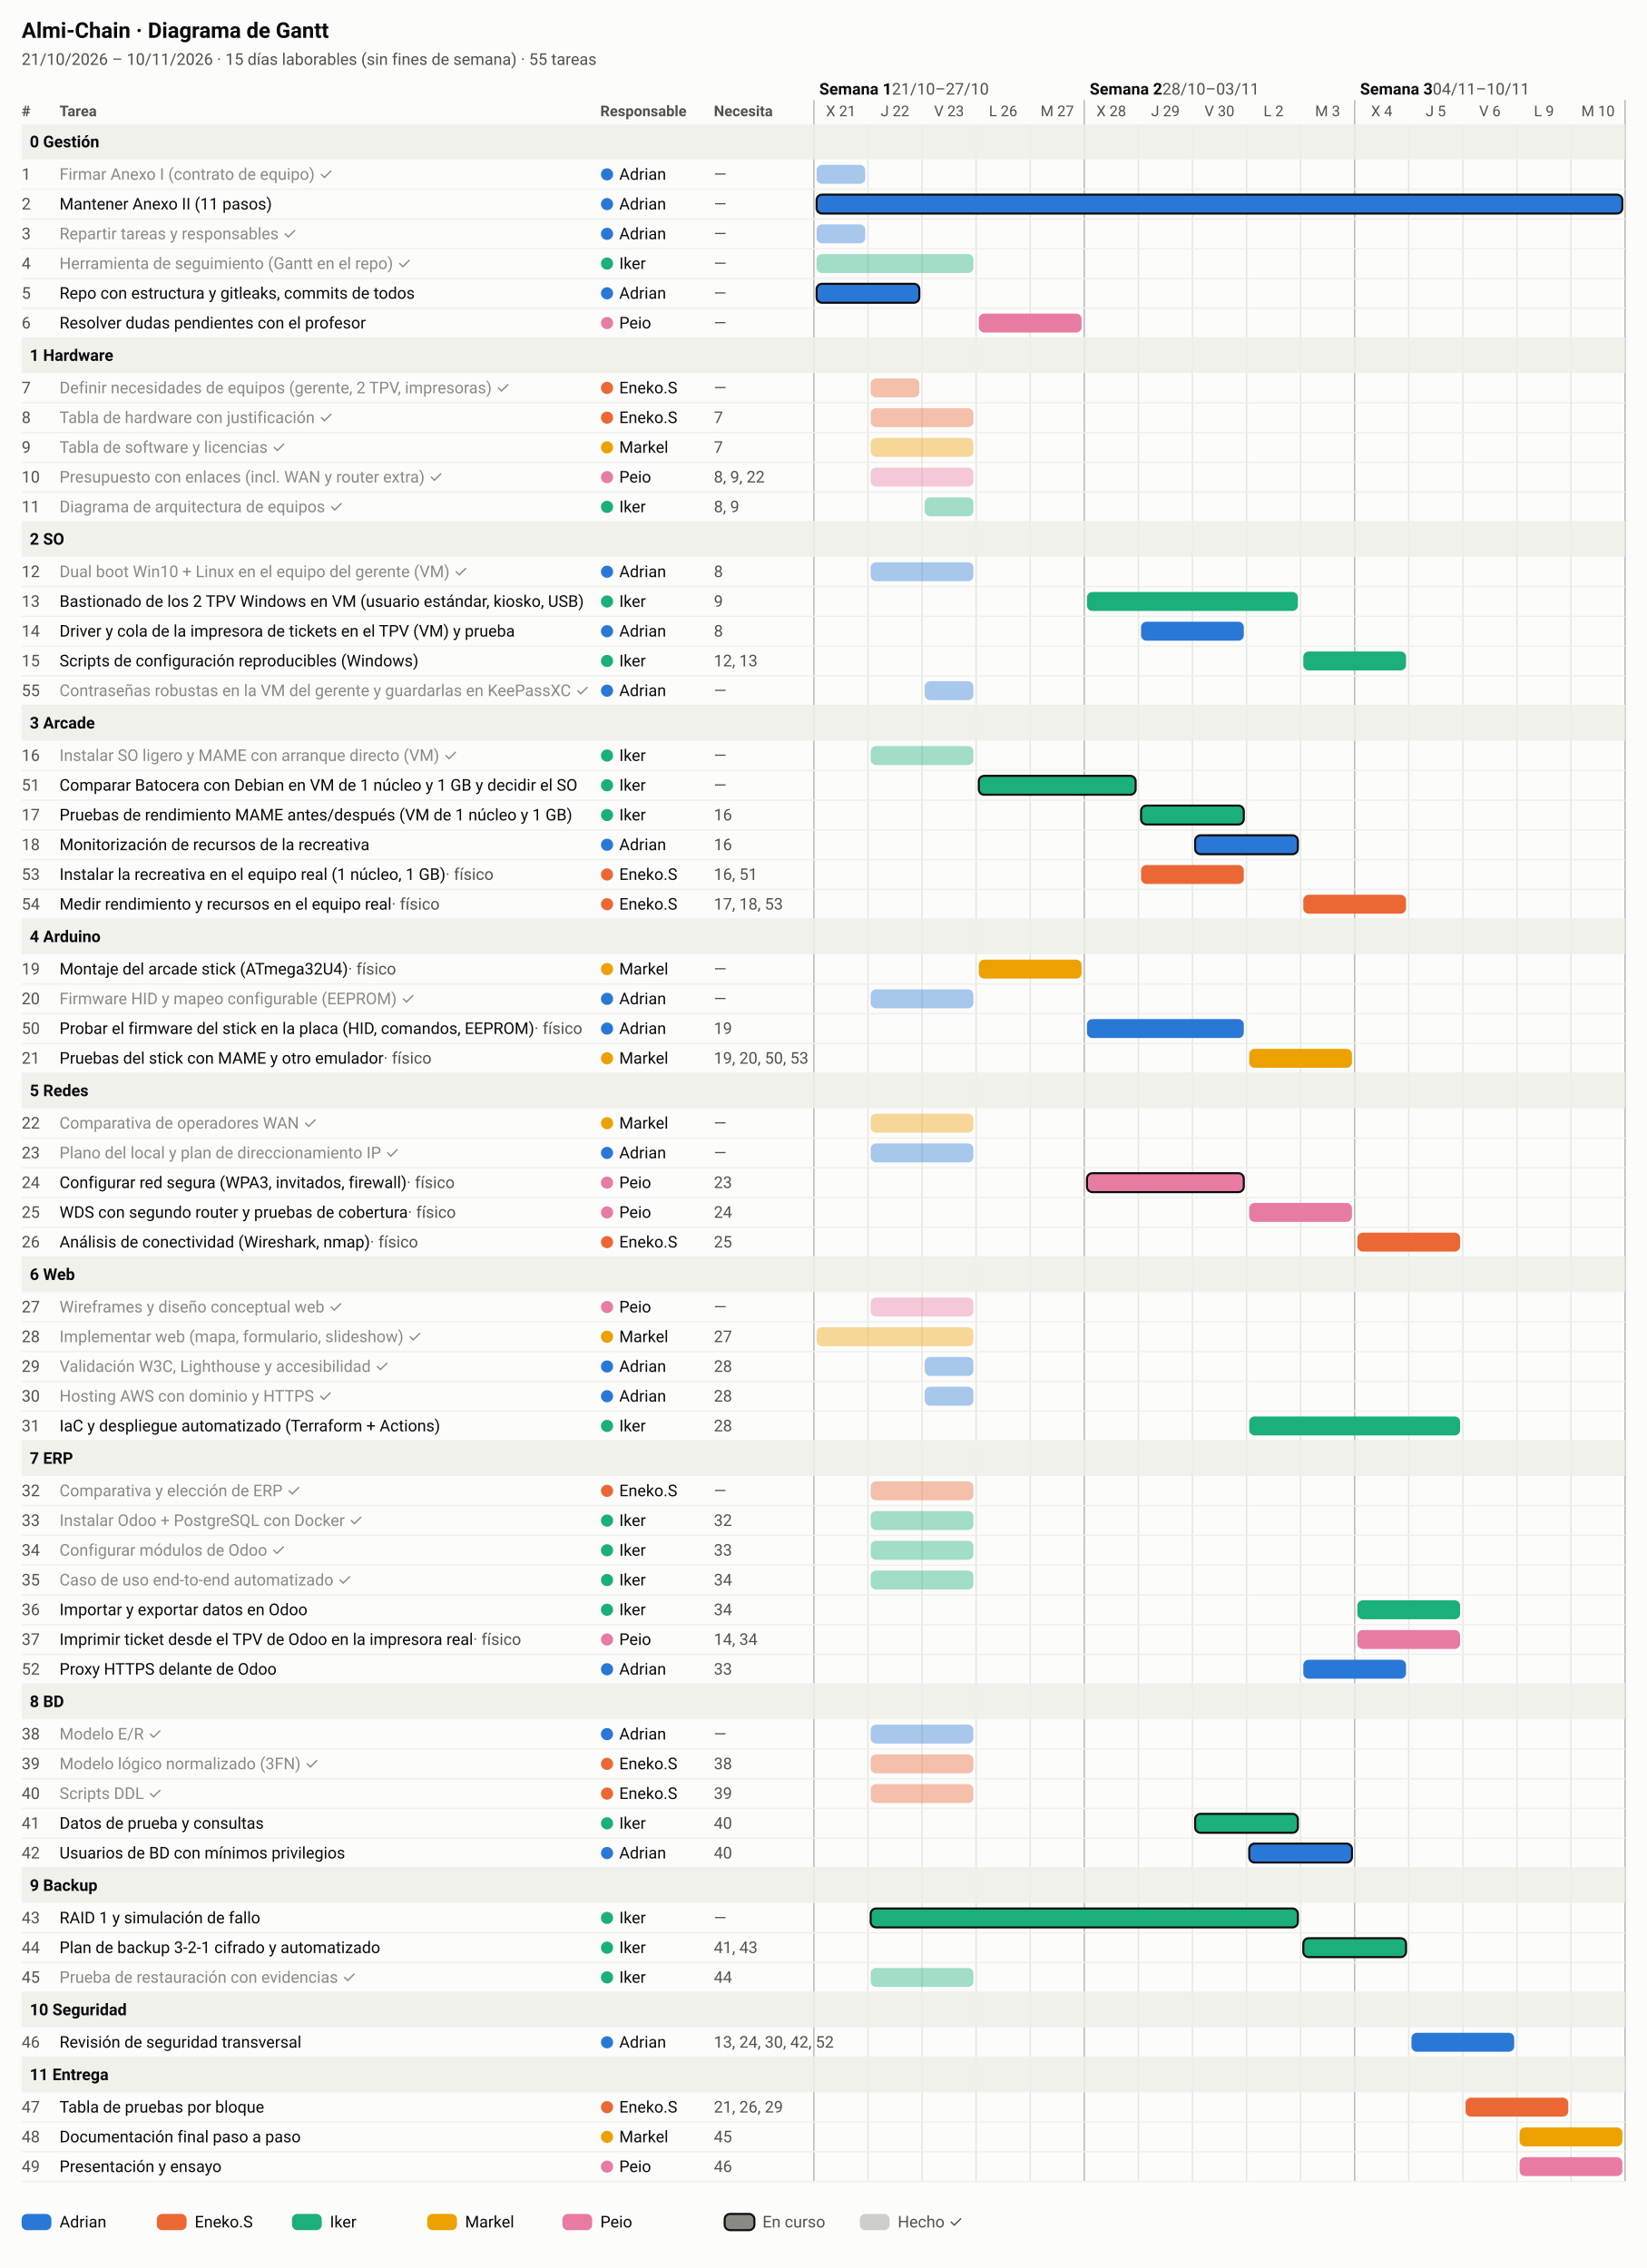
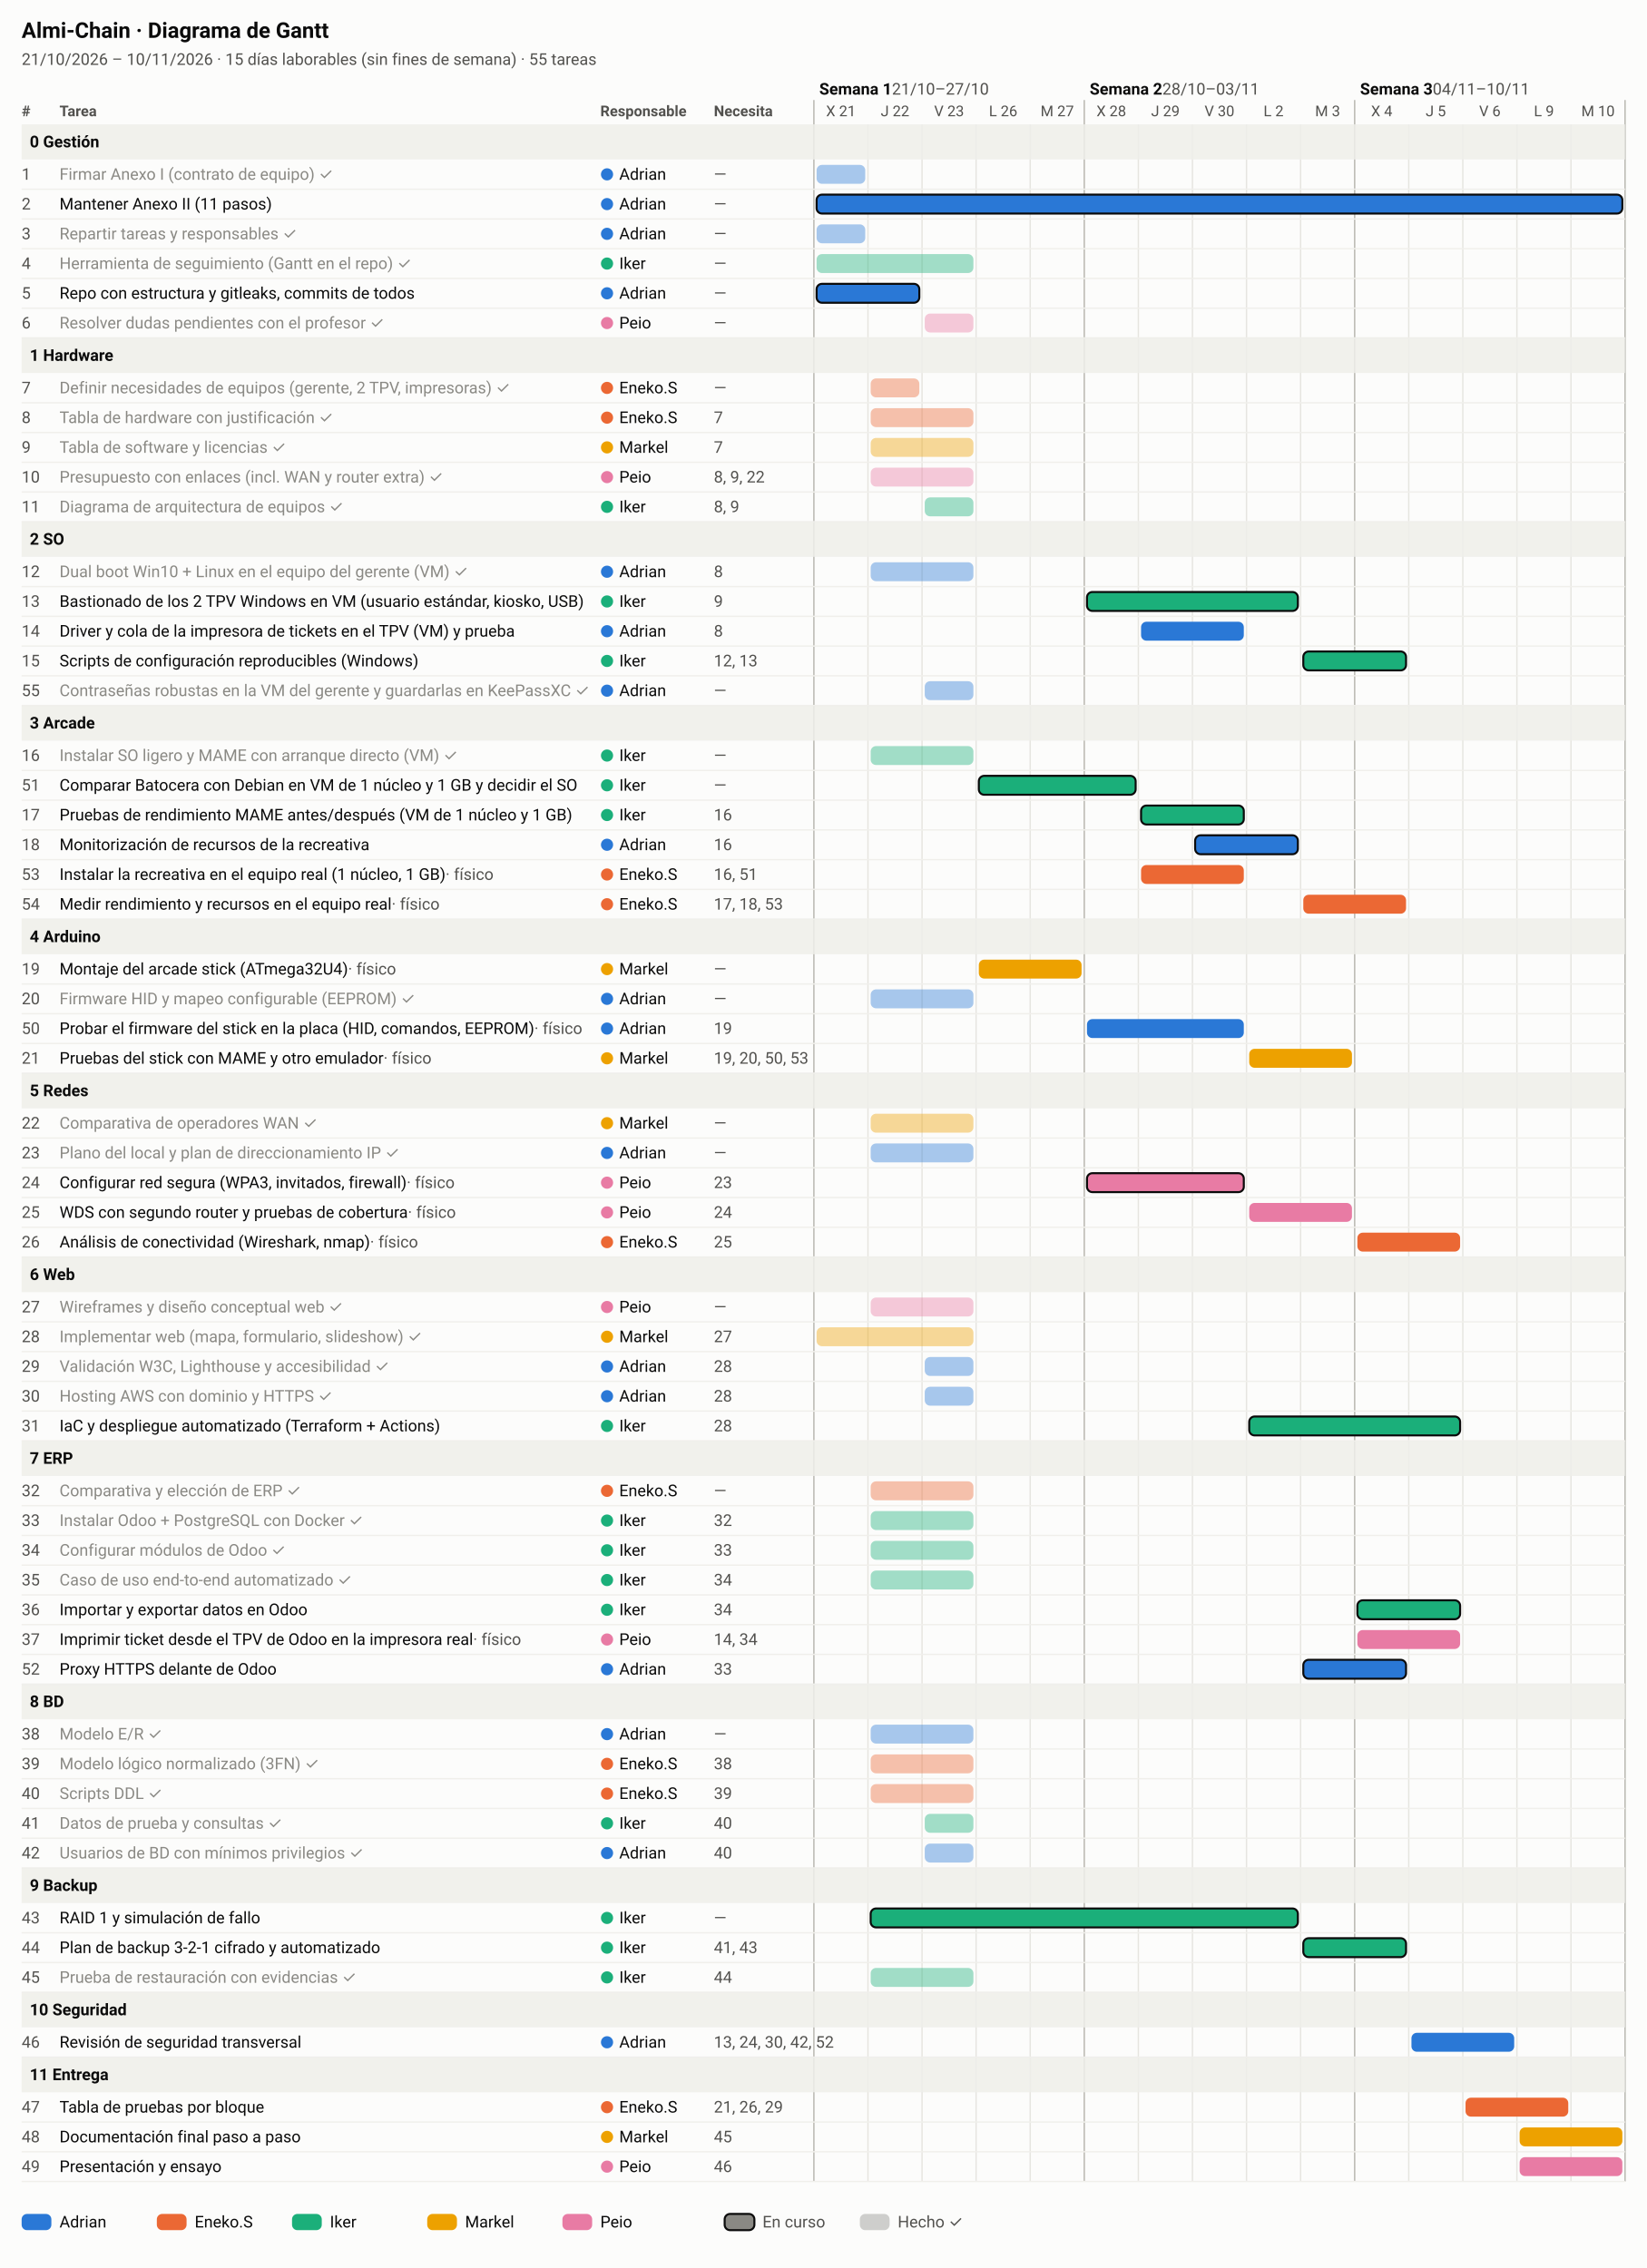
<svg xmlns="http://www.w3.org/2000/svg" width="1218" height="1678" viewBox="0 0 1218 1678" font-family="system-ui, -apple-system, Segoe UI, Roboto, sans-serif" font-size="12">
  <style>.t{fill:#0b0b0b}.s{fill:#52514e}.m{fill:#8a8984}.b{font-weight:600}</style>
  <rect width="1218" height="1678" fill="#fcfcfb" />
  <text x="16" y="28" class="t b" font-size="16">Almi-Chain · Diagrama de Gantt</text>
  <text x="16" y="48" class="s">21/10/2026 – 10/11/2026 · 15 días laborables (sin fines de semana) · 55 tareas</text>
  <text x="606" y="70" class="t b">Semana 1<tspan class="s" font-weight="400"> 21/10–27/10</tspan>
  </text>
  <text x="806" y="70" class="t b">Semana 2<tspan class="s" font-weight="400"> 28/10–03/11</tspan>
  </text>
  <text x="1006" y="70" class="t b">Semana 3<tspan class="s" font-weight="400"> 04/11–10/11</tspan>
  </text>
  <text x="622.0" y="86" text-anchor="middle" class="s" font-size="11">X 21</text>
  <text x="662.0" y="86" text-anchor="middle" class="s" font-size="11">J 22</text>
  <text x="702.0" y="86" text-anchor="middle" class="s" font-size="11">V 23</text>
  <text x="742.0" y="86" text-anchor="middle" class="s" font-size="11">L 26</text>
  <text x="782.0" y="86" text-anchor="middle" class="s" font-size="11">M 27</text>
  <text x="822.0" y="86" text-anchor="middle" class="s" font-size="11">X 28</text>
  <text x="862.0" y="86" text-anchor="middle" class="s" font-size="11">J 29</text>
  <text x="902.0" y="86" text-anchor="middle" class="s" font-size="11">V 30</text>
  <text x="942.0" y="86" text-anchor="middle" class="s" font-size="11">L 2</text>
  <text x="982.0" y="86" text-anchor="middle" class="s" font-size="11">M 3</text>
  <text x="1022.0" y="86" text-anchor="middle" class="s" font-size="11">X 4</text>
  <text x="1062.0" y="86" text-anchor="middle" class="s" font-size="11">J 5</text>
  <text x="1102.0" y="86" text-anchor="middle" class="s" font-size="11">V 6</text>
  <text x="1142.0" y="86" text-anchor="middle" class="s" font-size="11">L 9</text>
  <text x="1182.0" y="86" text-anchor="middle" class="s" font-size="11">M 10</text>
  <text x="16" y="86" class="s b" font-size="11">#</text>
  <text x="44" y="86" class="s b" font-size="11">Tarea</text>
  <text x="444" y="86" class="s b" font-size="11">Responsable</text>
  <text x="528" y="86" class="s b" font-size="11">Necesita</text>
  <line x1="602" y1="74" x2="602" y2="1614" stroke="#b8b7b0" stroke-width="1" />
  <line x1="642" y1="92" x2="642" y2="1614" stroke="#e6e5e0" stroke-width="1" />
  <line x1="682" y1="92" x2="682" y2="1614" stroke="#e6e5e0" stroke-width="1" />
  <line x1="722" y1="92" x2="722" y2="1614" stroke="#e6e5e0" stroke-width="1" />
  <line x1="762" y1="92" x2="762" y2="1614" stroke="#e6e5e0" stroke-width="1" />
  <line x1="802" y1="74" x2="802" y2="1614" stroke="#b8b7b0" stroke-width="1" />
  <line x1="842" y1="92" x2="842" y2="1614" stroke="#e6e5e0" stroke-width="1" />
  <line x1="882" y1="92" x2="882" y2="1614" stroke="#e6e5e0" stroke-width="1" />
  <line x1="922" y1="92" x2="922" y2="1614" stroke="#e6e5e0" stroke-width="1" />
  <line x1="962" y1="92" x2="962" y2="1614" stroke="#e6e5e0" stroke-width="1" />
  <line x1="1002" y1="74" x2="1002" y2="1614" stroke="#b8b7b0" stroke-width="1" />
  <line x1="1042" y1="92" x2="1042" y2="1614" stroke="#e6e5e0" stroke-width="1" />
  <line x1="1082" y1="92" x2="1082" y2="1614" stroke="#e6e5e0" stroke-width="1" />
  <line x1="1122" y1="92" x2="1122" y2="1614" stroke="#e6e5e0" stroke-width="1" />
  <line x1="1162" y1="92" x2="1162" y2="1614" stroke="#e6e5e0" stroke-width="1" />
  <line x1="1202" y1="74" x2="1202" y2="1614" stroke="#b8b7b0" stroke-width="1" />
  <rect x="16" y="92" width="1186" height="26" fill="#efeeea" fill-opacity="0.85" />
  <text x="22" y="109" class="t b">0 Gestión</text>
  <line x1="16" y1="140" x2="1202" y2="140" stroke="#f0efeb" />
  <text x="16" y="133.0" class="s">1</text>
  <text x="44" y="133.0" class="m">Firmar Anexo I (contrato de equipo) ✓</text>
  <circle cx="449" cy="129.0" r="4.5" fill="#2a78d6" />
  <text x="458" y="133.0" class="t">Adrian</text>
  <text x="528" y="133.0" class="s">—</text>
  <rect x="604" y="122" width="36" height="14" rx="4" fill="#2a78d6" fill-opacity="0.4" />
  <line x1="16" y1="162" x2="1202" y2="162" stroke="#f0efeb" />
  <text x="16" y="155.0" class="s">2</text>
  <text x="44" y="155.0" class="t">Mantener Anexo II (11 pasos)</text>
  <circle cx="449" cy="151.0" r="4.5" fill="#2a78d6" />
  <text x="458" y="155.0" class="t">Adrian</text>
  <text x="528" y="155.0" class="s">—</text>
  <rect x="604" y="144" width="596" height="14" rx="4" fill="#2a78d6" stroke="#0b0b0b" stroke-width="1.5" />
  <line x1="16" y1="184" x2="1202" y2="184" stroke="#f0efeb" />
  <text x="16" y="177.0" class="s">3</text>
  <text x="44" y="177.0" class="m">Repartir tareas y responsables ✓</text>
  <circle cx="449" cy="173.0" r="4.5" fill="#2a78d6" />
  <text x="458" y="177.0" class="t">Adrian</text>
  <text x="528" y="177.0" class="s">—</text>
  <rect x="604" y="166" width="36" height="14" rx="4" fill="#2a78d6" fill-opacity="0.4" />
  <line x1="16" y1="206" x2="1202" y2="206" stroke="#f0efeb" />
  <text x="16" y="199.0" class="s">4</text>
  <text x="44" y="199.0" class="m">Herramienta de seguimiento (Gantt en el repo) ✓</text>
  <circle cx="449" cy="195.0" r="4.5" fill="#1baf7a" />
  <text x="458" y="199.0" class="t">Iker</text>
  <text x="528" y="199.0" class="s">—</text>
  <rect x="604" y="188" width="116" height="14" rx="4" fill="#1baf7a" fill-opacity="0.4" />
  <line x1="16" y1="228" x2="1202" y2="228" stroke="#f0efeb" />
  <text x="16" y="221.0" class="s">5</text>
  <text x="44" y="221.0" class="t">Repo con estructura y gitleaks, commits de todos</text>
  <circle cx="449" cy="217.0" r="4.5" fill="#2a78d6" />
  <text x="458" y="221.0" class="t">Adrian</text>
  <text x="528" y="221.0" class="s">—</text>
  <rect x="604" y="210" width="76" height="14" rx="4" fill="#2a78d6" stroke="#0b0b0b" stroke-width="1.5" />
  <line x1="16" y1="250" x2="1202" y2="250" stroke="#f0efeb" />
  <text x="16" y="243.0" class="s">6</text>
-   <text x="44" y="243.0" class="t">Resolver dudas pendientes con el profesor</text>
+   <text x="44" y="243.0" class="m">Resolver dudas pendientes con el profesor ✓</text>
  <circle cx="449" cy="239.0" r="4.5" fill="#e87ba4" />
  <text x="458" y="243.0" class="t">Peio</text>
  <text x="528" y="243.0" class="s">—</text>
-   <rect x="724" y="232" width="76" height="14" rx="4" fill="#e87ba4" />
+   <rect x="684" y="232" width="36" height="14" rx="4" fill="#e87ba4" fill-opacity="0.4" />
  <rect x="16" y="250" width="1186" height="26" fill="#efeeea" fill-opacity="0.85" />
  <text x="22" y="267" class="t b">1 Hardware</text>
  <line x1="16" y1="298" x2="1202" y2="298" stroke="#f0efeb" />
  <text x="16" y="291.0" class="s">7</text>
  <text x="44" y="291.0" class="m">Definir necesidades de equipos (gerente, 2 TPV, impresoras) ✓</text>
  <circle cx="449" cy="287.0" r="4.5" fill="#eb6834" />
  <text x="458" y="291.0" class="t">Eneko.S</text>
  <text x="528" y="291.0" class="s">—</text>
  <rect x="644" y="280" width="36" height="14" rx="4" fill="#eb6834" fill-opacity="0.4" />
  <line x1="16" y1="320" x2="1202" y2="320" stroke="#f0efeb" />
  <text x="16" y="313.0" class="s">8</text>
  <text x="44" y="313.0" class="m">Tabla de hardware con justificación ✓</text>
  <circle cx="449" cy="309.0" r="4.5" fill="#eb6834" />
  <text x="458" y="313.0" class="t">Eneko.S</text>
  <text x="528" y="313.0" class="s">7</text>
  <rect x="644" y="302" width="76" height="14" rx="4" fill="#eb6834" fill-opacity="0.4" />
  <line x1="16" y1="342" x2="1202" y2="342" stroke="#f0efeb" />
  <text x="16" y="335.0" class="s">9</text>
  <text x="44" y="335.0" class="m">Tabla de software y licencias ✓</text>
  <circle cx="449" cy="331.0" r="4.5" fill="#eda100" />
  <text x="458" y="335.0" class="t">Markel</text>
  <text x="528" y="335.0" class="s">7</text>
  <rect x="644" y="324" width="76" height="14" rx="4" fill="#eda100" fill-opacity="0.4" />
  <line x1="16" y1="364" x2="1202" y2="364" stroke="#f0efeb" />
  <text x="16" y="357.0" class="s">10</text>
  <text x="44" y="357.0" class="m">Presupuesto con enlaces (incl. WAN y router extra) ✓</text>
  <circle cx="449" cy="353.0" r="4.5" fill="#e87ba4" />
  <text x="458" y="357.0" class="t">Peio</text>
  <text x="528" y="357.0" class="s">8, 9, 22</text>
  <rect x="644" y="346" width="76" height="14" rx="4" fill="#e87ba4" fill-opacity="0.4" />
  <line x1="16" y1="386" x2="1202" y2="386" stroke="#f0efeb" />
  <text x="16" y="379.0" class="s">11</text>
  <text x="44" y="379.0" class="m">Diagrama de arquitectura de equipos ✓</text>
  <circle cx="449" cy="375.0" r="4.5" fill="#1baf7a" />
  <text x="458" y="379.0" class="t">Iker</text>
  <text x="528" y="379.0" class="s">8, 9</text>
  <rect x="684" y="368" width="36" height="14" rx="4" fill="#1baf7a" fill-opacity="0.4" />
  <rect x="16" y="386" width="1186" height="26" fill="#efeeea" fill-opacity="0.85" />
  <text x="22" y="403" class="t b">2 SO</text>
  <line x1="16" y1="434" x2="1202" y2="434" stroke="#f0efeb" />
  <text x="16" y="427.0" class="s">12</text>
  <text x="44" y="427.0" class="m">Dual boot Win10 + Linux en el equipo del gerente (VM) ✓</text>
  <circle cx="449" cy="423.0" r="4.5" fill="#2a78d6" />
  <text x="458" y="427.0" class="t">Adrian</text>
  <text x="528" y="427.0" class="s">8</text>
  <rect x="644" y="416" width="76" height="14" rx="4" fill="#2a78d6" fill-opacity="0.4" />
  <line x1="16" y1="456" x2="1202" y2="456" stroke="#f0efeb" />
  <text x="16" y="449.0" class="s">13</text>
  <text x="44" y="449.0" class="t">Bastionado de los 2 TPV Windows en VM (usuario estándar, kiosko, USB)</text>
  <circle cx="449" cy="445.0" r="4.5" fill="#1baf7a" />
  <text x="458" y="449.0" class="t">Iker</text>
  <text x="528" y="449.0" class="s">9</text>
-   <rect x="804" y="438" width="156" height="14" rx="4" fill="#1baf7a" />
+   <rect x="804" y="438" width="156" height="14" rx="4" fill="#1baf7a" stroke="#0b0b0b" stroke-width="1.5" />
  <line x1="16" y1="478" x2="1202" y2="478" stroke="#f0efeb" />
  <text x="16" y="471.0" class="s">14</text>
  <text x="44" y="471.0" class="t">Driver y cola de la impresora de tickets en el TPV (VM) y prueba</text>
  <circle cx="449" cy="467.0" r="4.5" fill="#2a78d6" />
  <text x="458" y="471.0" class="t">Adrian</text>
  <text x="528" y="471.0" class="s">8</text>
  <rect x="844" y="460" width="76" height="14" rx="4" fill="#2a78d6" />
  <line x1="16" y1="500" x2="1202" y2="500" stroke="#f0efeb" />
  <text x="16" y="493.0" class="s">15</text>
  <text x="44" y="493.0" class="t">Scripts de configuración reproducibles (Windows)</text>
  <circle cx="449" cy="489.0" r="4.5" fill="#1baf7a" />
  <text x="458" y="493.0" class="t">Iker</text>
  <text x="528" y="493.0" class="s">12, 13</text>
-   <rect x="964" y="482" width="76" height="14" rx="4" fill="#1baf7a" />
+   <rect x="964" y="482" width="76" height="14" rx="4" fill="#1baf7a" stroke="#0b0b0b" stroke-width="1.5" />
  <line x1="16" y1="522" x2="1202" y2="522" stroke="#f0efeb" />
  <text x="16" y="515.0" class="s">55</text>
  <text x="44" y="515.0" class="m">Contraseñas robustas en la VM del gerente y guardarlas en KeePassXC ✓</text>
  <circle cx="449" cy="511.0" r="4.5" fill="#2a78d6" />
  <text x="458" y="515.0" class="t">Adrian</text>
  <text x="528" y="515.0" class="s">—</text>
  <rect x="684" y="504" width="36" height="14" rx="4" fill="#2a78d6" fill-opacity="0.4" />
  <rect x="16" y="522" width="1186" height="26" fill="#efeeea" fill-opacity="0.85" />
  <text x="22" y="539" class="t b">3 Arcade</text>
  <line x1="16" y1="570" x2="1202" y2="570" stroke="#f0efeb" />
  <text x="16" y="563.0" class="s">16</text>
  <text x="44" y="563.0" class="m">Instalar SO ligero y MAME con arranque directo (VM) ✓</text>
  <circle cx="449" cy="559.0" r="4.5" fill="#1baf7a" />
  <text x="458" y="563.0" class="t">Iker</text>
  <text x="528" y="563.0" class="s">—</text>
  <rect x="644" y="552" width="76" height="14" rx="4" fill="#1baf7a" fill-opacity="0.4" />
  <line x1="16" y1="592" x2="1202" y2="592" stroke="#f0efeb" />
  <text x="16" y="585.0" class="s">51</text>
  <text x="44" y="585.0" class="t">Comparar Batocera con Debian en VM de 1 núcleo y 1 GB y decidir el SO</text>
  <circle cx="449" cy="581.0" r="4.5" fill="#1baf7a" />
  <text x="458" y="585.0" class="t">Iker</text>
  <text x="528" y="585.0" class="s">—</text>
  <rect x="724" y="574" width="116" height="14" rx="4" fill="#1baf7a" stroke="#0b0b0b" stroke-width="1.5" />
  <line x1="16" y1="614" x2="1202" y2="614" stroke="#f0efeb" />
  <text x="16" y="607.0" class="s">17</text>
  <text x="44" y="607.0" class="t">Pruebas de rendimiento MAME antes/después (VM de 1 núcleo y 1 GB)</text>
  <circle cx="449" cy="603.0" r="4.5" fill="#1baf7a" />
  <text x="458" y="607.0" class="t">Iker</text>
  <text x="528" y="607.0" class="s">16</text>
  <rect x="844" y="596" width="76" height="14" rx="4" fill="#1baf7a" stroke="#0b0b0b" stroke-width="1.5" />
  <line x1="16" y1="636" x2="1202" y2="636" stroke="#f0efeb" />
  <text x="16" y="629.0" class="s">18</text>
  <text x="44" y="629.0" class="t">Monitorización de recursos de la recreativa</text>
  <circle cx="449" cy="625.0" r="4.5" fill="#2a78d6" />
  <text x="458" y="629.0" class="t">Adrian</text>
  <text x="528" y="629.0" class="s">16</text>
  <rect x="884" y="618" width="76" height="14" rx="4" fill="#2a78d6" stroke="#0b0b0b" stroke-width="1.5" />
  <line x1="16" y1="658" x2="1202" y2="658" stroke="#f0efeb" />
  <text x="16" y="651.0" class="s">53</text>
  <text x="44" y="651.0" class="t">Instalar la recreativa en el equipo real (1 núcleo, 1 GB)<tspan class="s"> · físico</tspan>
  </text>
  <circle cx="449" cy="647.0" r="4.5" fill="#eb6834" />
  <text x="458" y="651.0" class="t">Eneko.S</text>
  <text x="528" y="651.0" class="s">16, 51</text>
  <rect x="844" y="640" width="76" height="14" rx="4" fill="#eb6834" />
  <line x1="16" y1="680" x2="1202" y2="680" stroke="#f0efeb" />
  <text x="16" y="673.0" class="s">54</text>
  <text x="44" y="673.0" class="t">Medir rendimiento y recursos en el equipo real<tspan class="s"> · físico</tspan>
  </text>
  <circle cx="449" cy="669.0" r="4.5" fill="#eb6834" />
  <text x="458" y="673.0" class="t">Eneko.S</text>
  <text x="528" y="673.0" class="s">17, 18, 53</text>
  <rect x="964" y="662" width="76" height="14" rx="4" fill="#eb6834" />
  <rect x="16" y="680" width="1186" height="26" fill="#efeeea" fill-opacity="0.85" />
  <text x="22" y="697" class="t b">4 Arduino</text>
  <line x1="16" y1="728" x2="1202" y2="728" stroke="#f0efeb" />
  <text x="16" y="721.0" class="s">19</text>
  <text x="44" y="721.0" class="t">Montaje del arcade stick (ATmega32U4)<tspan class="s"> · físico</tspan>
  </text>
  <circle cx="449" cy="717.0" r="4.5" fill="#eda100" />
  <text x="458" y="721.0" class="t">Markel</text>
  <text x="528" y="721.0" class="s">—</text>
  <rect x="724" y="710" width="76" height="14" rx="4" fill="#eda100" />
  <line x1="16" y1="750" x2="1202" y2="750" stroke="#f0efeb" />
  <text x="16" y="743.0" class="s">20</text>
  <text x="44" y="743.0" class="m">Firmware HID y mapeo configurable (EEPROM) ✓</text>
  <circle cx="449" cy="739.0" r="4.5" fill="#2a78d6" />
  <text x="458" y="743.0" class="t">Adrian</text>
  <text x="528" y="743.0" class="s">—</text>
  <rect x="644" y="732" width="76" height="14" rx="4" fill="#2a78d6" fill-opacity="0.4" />
  <line x1="16" y1="772" x2="1202" y2="772" stroke="#f0efeb" />
  <text x="16" y="765.0" class="s">50</text>
  <text x="44" y="765.0" class="t">Probar el firmware del stick en la placa (HID, comandos, EEPROM)<tspan class="s"> · físico</tspan>
  </text>
  <circle cx="449" cy="761.0" r="4.5" fill="#2a78d6" />
  <text x="458" y="765.0" class="t">Adrian</text>
  <text x="528" y="765.0" class="s">19</text>
  <rect x="804" y="754" width="116" height="14" rx="4" fill="#2a78d6" />
  <line x1="16" y1="794" x2="1202" y2="794" stroke="#f0efeb" />
  <text x="16" y="787.0" class="s">21</text>
  <text x="44" y="787.0" class="t">Pruebas del stick con MAME y otro emulador<tspan class="s"> · físico</tspan>
  </text>
  <circle cx="449" cy="783.0" r="4.5" fill="#eda100" />
  <text x="458" y="787.0" class="t">Markel</text>
  <text x="528" y="787.0" class="s">19, 20, 50, 53</text>
  <rect x="924" y="776" width="76" height="14" rx="4" fill="#eda100" />
  <rect x="16" y="794" width="1186" height="26" fill="#efeeea" fill-opacity="0.85" />
  <text x="22" y="811" class="t b">5 Redes</text>
  <line x1="16" y1="842" x2="1202" y2="842" stroke="#f0efeb" />
  <text x="16" y="835.0" class="s">22</text>
  <text x="44" y="835.0" class="m">Comparativa de operadores WAN ✓</text>
  <circle cx="449" cy="831.0" r="4.5" fill="#eda100" />
  <text x="458" y="835.0" class="t">Markel</text>
  <text x="528" y="835.0" class="s">—</text>
  <rect x="644" y="824" width="76" height="14" rx="4" fill="#eda100" fill-opacity="0.4" />
  <line x1="16" y1="864" x2="1202" y2="864" stroke="#f0efeb" />
  <text x="16" y="857.0" class="s">23</text>
  <text x="44" y="857.0" class="m">Plano del local y plan de direccionamiento IP ✓</text>
  <circle cx="449" cy="853.0" r="4.5" fill="#2a78d6" />
  <text x="458" y="857.0" class="t">Adrian</text>
  <text x="528" y="857.0" class="s">—</text>
  <rect x="644" y="846" width="76" height="14" rx="4" fill="#2a78d6" fill-opacity="0.4" />
  <line x1="16" y1="886" x2="1202" y2="886" stroke="#f0efeb" />
  <text x="16" y="879.0" class="s">24</text>
  <text x="44" y="879.0" class="t">Configurar red segura (WPA3, invitados, firewall)<tspan class="s"> · físico</tspan>
  </text>
  <circle cx="449" cy="875.0" r="4.5" fill="#e87ba4" />
  <text x="458" y="879.0" class="t">Peio</text>
  <text x="528" y="879.0" class="s">23</text>
  <rect x="804" y="868" width="116" height="14" rx="4" fill="#e87ba4" stroke="#0b0b0b" stroke-width="1.5" />
  <line x1="16" y1="908" x2="1202" y2="908" stroke="#f0efeb" />
  <text x="16" y="901.0" class="s">25</text>
  <text x="44" y="901.0" class="t">WDS con segundo router y pruebas de cobertura<tspan class="s"> · físico</tspan>
  </text>
  <circle cx="449" cy="897.0" r="4.5" fill="#e87ba4" />
  <text x="458" y="901.0" class="t">Peio</text>
  <text x="528" y="901.0" class="s">24</text>
  <rect x="924" y="890" width="76" height="14" rx="4" fill="#e87ba4" />
  <line x1="16" y1="930" x2="1202" y2="930" stroke="#f0efeb" />
  <text x="16" y="923.0" class="s">26</text>
  <text x="44" y="923.0" class="t">Análisis de conectividad (Wireshark, nmap)<tspan class="s"> · físico</tspan>
  </text>
  <circle cx="449" cy="919.0" r="4.5" fill="#eb6834" />
  <text x="458" y="923.0" class="t">Eneko.S</text>
  <text x="528" y="923.0" class="s">25</text>
  <rect x="1004" y="912" width="76" height="14" rx="4" fill="#eb6834" />
  <rect x="16" y="930" width="1186" height="26" fill="#efeeea" fill-opacity="0.85" />
  <text x="22" y="947" class="t b">6 Web</text>
  <line x1="16" y1="978" x2="1202" y2="978" stroke="#f0efeb" />
  <text x="16" y="971.0" class="s">27</text>
  <text x="44" y="971.0" class="m">Wireframes y diseño conceptual web ✓</text>
  <circle cx="449" cy="967.0" r="4.5" fill="#e87ba4" />
  <text x="458" y="971.0" class="t">Peio</text>
  <text x="528" y="971.0" class="s">—</text>
  <rect x="644" y="960" width="76" height="14" rx="4" fill="#e87ba4" fill-opacity="0.4" />
  <line x1="16" y1="1000" x2="1202" y2="1000" stroke="#f0efeb" />
  <text x="16" y="993.0" class="s">28</text>
  <text x="44" y="993.0" class="m">Implementar web (mapa, formulario, slideshow) ✓</text>
  <circle cx="449" cy="989.0" r="4.5" fill="#eda100" />
  <text x="458" y="993.0" class="t">Markel</text>
  <text x="528" y="993.0" class="s">27</text>
  <rect x="604" y="982" width="116" height="14" rx="4" fill="#eda100" fill-opacity="0.4" />
  <line x1="16" y1="1022" x2="1202" y2="1022" stroke="#f0efeb" />
  <text x="16" y="1015.0" class="s">29</text>
  <text x="44" y="1015.0" class="m">Validación W3C, Lighthouse y accesibilidad ✓</text>
  <circle cx="449" cy="1011.0" r="4.5" fill="#2a78d6" />
  <text x="458" y="1015.0" class="t">Adrian</text>
  <text x="528" y="1015.0" class="s">28</text>
  <rect x="684" y="1004" width="36" height="14" rx="4" fill="#2a78d6" fill-opacity="0.4" />
  <line x1="16" y1="1044" x2="1202" y2="1044" stroke="#f0efeb" />
  <text x="16" y="1037.0" class="s">30</text>
  <text x="44" y="1037.0" class="m">Hosting AWS con dominio y HTTPS ✓</text>
  <circle cx="449" cy="1033.0" r="4.5" fill="#2a78d6" />
  <text x="458" y="1037.0" class="t">Adrian</text>
  <text x="528" y="1037.0" class="s">28</text>
  <rect x="684" y="1026" width="36" height="14" rx="4" fill="#2a78d6" fill-opacity="0.4" />
  <line x1="16" y1="1066" x2="1202" y2="1066" stroke="#f0efeb" />
  <text x="16" y="1059.0" class="s">31</text>
  <text x="44" y="1059.0" class="t">IaC y despliegue automatizado (Terraform + Actions)</text>
  <circle cx="449" cy="1055.0" r="4.5" fill="#1baf7a" />
  <text x="458" y="1059.0" class="t">Iker</text>
  <text x="528" y="1059.0" class="s">28</text>
-   <rect x="924" y="1048" width="156" height="14" rx="4" fill="#1baf7a" />
+   <rect x="924" y="1048" width="156" height="14" rx="4" fill="#1baf7a" stroke="#0b0b0b" stroke-width="1.5" />
  <rect x="16" y="1066" width="1186" height="26" fill="#efeeea" fill-opacity="0.85" />
  <text x="22" y="1083" class="t b">7 ERP</text>
  <line x1="16" y1="1114" x2="1202" y2="1114" stroke="#f0efeb" />
  <text x="16" y="1107.0" class="s">32</text>
  <text x="44" y="1107.0" class="m">Comparativa y elección de ERP ✓</text>
  <circle cx="449" cy="1103.0" r="4.5" fill="#eb6834" />
  <text x="458" y="1107.0" class="t">Eneko.S</text>
  <text x="528" y="1107.0" class="s">—</text>
  <rect x="644" y="1096" width="76" height="14" rx="4" fill="#eb6834" fill-opacity="0.4" />
  <line x1="16" y1="1136" x2="1202" y2="1136" stroke="#f0efeb" />
  <text x="16" y="1129.0" class="s">33</text>
  <text x="44" y="1129.0" class="m">Instalar Odoo + PostgreSQL con Docker ✓</text>
  <circle cx="449" cy="1125.0" r="4.5" fill="#1baf7a" />
  <text x="458" y="1129.0" class="t">Iker</text>
  <text x="528" y="1129.0" class="s">32</text>
  <rect x="644" y="1118" width="76" height="14" rx="4" fill="#1baf7a" fill-opacity="0.4" />
  <line x1="16" y1="1158" x2="1202" y2="1158" stroke="#f0efeb" />
  <text x="16" y="1151.0" class="s">34</text>
  <text x="44" y="1151.0" class="m">Configurar módulos de Odoo ✓</text>
  <circle cx="449" cy="1147.0" r="4.5" fill="#1baf7a" />
  <text x="458" y="1151.0" class="t">Iker</text>
  <text x="528" y="1151.0" class="s">33</text>
  <rect x="644" y="1140" width="76" height="14" rx="4" fill="#1baf7a" fill-opacity="0.4" />
  <line x1="16" y1="1180" x2="1202" y2="1180" stroke="#f0efeb" />
  <text x="16" y="1173.0" class="s">35</text>
  <text x="44" y="1173.0" class="m">Caso de uso end-to-end automatizado ✓</text>
  <circle cx="449" cy="1169.0" r="4.5" fill="#1baf7a" />
  <text x="458" y="1173.0" class="t">Iker</text>
  <text x="528" y="1173.0" class="s">34</text>
  <rect x="644" y="1162" width="76" height="14" rx="4" fill="#1baf7a" fill-opacity="0.4" />
  <line x1="16" y1="1202" x2="1202" y2="1202" stroke="#f0efeb" />
  <text x="16" y="1195.0" class="s">36</text>
  <text x="44" y="1195.0" class="t">Importar y exportar datos en Odoo</text>
  <circle cx="449" cy="1191.0" r="4.5" fill="#1baf7a" />
  <text x="458" y="1195.0" class="t">Iker</text>
  <text x="528" y="1195.0" class="s">34</text>
-   <rect x="1004" y="1184" width="76" height="14" rx="4" fill="#1baf7a" />
+   <rect x="1004" y="1184" width="76" height="14" rx="4" fill="#1baf7a" stroke="#0b0b0b" stroke-width="1.5" />
  <line x1="16" y1="1224" x2="1202" y2="1224" stroke="#f0efeb" />
  <text x="16" y="1217.0" class="s">37</text>
  <text x="44" y="1217.0" class="t">Imprimir ticket desde el TPV de Odoo en la impresora real<tspan class="s"> · físico</tspan>
  </text>
  <circle cx="449" cy="1213.0" r="4.5" fill="#e87ba4" />
  <text x="458" y="1217.0" class="t">Peio</text>
  <text x="528" y="1217.0" class="s">14, 34</text>
  <rect x="1004" y="1206" width="76" height="14" rx="4" fill="#e87ba4" />
  <line x1="16" y1="1246" x2="1202" y2="1246" stroke="#f0efeb" />
  <text x="16" y="1239.0" class="s">52</text>
  <text x="44" y="1239.0" class="t">Proxy HTTPS delante de Odoo</text>
  <circle cx="449" cy="1235.0" r="4.5" fill="#2a78d6" />
  <text x="458" y="1239.0" class="t">Adrian</text>
  <text x="528" y="1239.0" class="s">33</text>
-   <rect x="964" y="1228" width="76" height="14" rx="4" fill="#2a78d6" />
+   <rect x="964" y="1228" width="76" height="14" rx="4" fill="#2a78d6" stroke="#0b0b0b" stroke-width="1.5" />
  <rect x="16" y="1246" width="1186" height="26" fill="#efeeea" fill-opacity="0.85" />
  <text x="22" y="1263" class="t b">8 BD</text>
  <line x1="16" y1="1294" x2="1202" y2="1294" stroke="#f0efeb" />
  <text x="16" y="1287.0" class="s">38</text>
  <text x="44" y="1287.0" class="m">Modelo E/R ✓</text>
  <circle cx="449" cy="1283.0" r="4.5" fill="#2a78d6" />
  <text x="458" y="1287.0" class="t">Adrian</text>
  <text x="528" y="1287.0" class="s">—</text>
  <rect x="644" y="1276" width="76" height="14" rx="4" fill="#2a78d6" fill-opacity="0.4" />
  <line x1="16" y1="1316" x2="1202" y2="1316" stroke="#f0efeb" />
  <text x="16" y="1309.0" class="s">39</text>
  <text x="44" y="1309.0" class="m">Modelo lógico normalizado (3FN) ✓</text>
  <circle cx="449" cy="1305.0" r="4.5" fill="#eb6834" />
  <text x="458" y="1309.0" class="t">Eneko.S</text>
  <text x="528" y="1309.0" class="s">38</text>
  <rect x="644" y="1298" width="76" height="14" rx="4" fill="#eb6834" fill-opacity="0.4" />
  <line x1="16" y1="1338" x2="1202" y2="1338" stroke="#f0efeb" />
  <text x="16" y="1331.0" class="s">40</text>
  <text x="44" y="1331.0" class="m">Scripts DDL ✓</text>
  <circle cx="449" cy="1327.0" r="4.5" fill="#eb6834" />
  <text x="458" y="1331.0" class="t">Eneko.S</text>
  <text x="528" y="1331.0" class="s">39</text>
  <rect x="644" y="1320" width="76" height="14" rx="4" fill="#eb6834" fill-opacity="0.4" />
  <line x1="16" y1="1360" x2="1202" y2="1360" stroke="#f0efeb" />
  <text x="16" y="1353.0" class="s">41</text>
-   <text x="44" y="1353.0" class="t">Datos de prueba y consultas</text>
+   <text x="44" y="1353.0" class="m">Datos de prueba y consultas ✓</text>
  <circle cx="449" cy="1349.0" r="4.5" fill="#1baf7a" />
  <text x="458" y="1353.0" class="t">Iker</text>
  <text x="528" y="1353.0" class="s">40</text>
-   <rect x="884" y="1342" width="76" height="14" rx="4" fill="#1baf7a" stroke="#0b0b0b" stroke-width="1.5" />
+   <rect x="684" y="1342" width="36" height="14" rx="4" fill="#1baf7a" fill-opacity="0.4" />
  <line x1="16" y1="1382" x2="1202" y2="1382" stroke="#f0efeb" />
  <text x="16" y="1375.0" class="s">42</text>
-   <text x="44" y="1375.0" class="t">Usuarios de BD con mínimos privilegios</text>
+   <text x="44" y="1375.0" class="m">Usuarios de BD con mínimos privilegios ✓</text>
  <circle cx="449" cy="1371.0" r="4.5" fill="#2a78d6" />
  <text x="458" y="1375.0" class="t">Adrian</text>
  <text x="528" y="1375.0" class="s">40</text>
-   <rect x="924" y="1364" width="76" height="14" rx="4" fill="#2a78d6" stroke="#0b0b0b" stroke-width="1.5" />
+   <rect x="684" y="1364" width="36" height="14" rx="4" fill="#2a78d6" fill-opacity="0.4" />
  <rect x="16" y="1382" width="1186" height="26" fill="#efeeea" fill-opacity="0.85" />
  <text x="22" y="1399" class="t b">9 Backup</text>
  <line x1="16" y1="1430" x2="1202" y2="1430" stroke="#f0efeb" />
  <text x="16" y="1423.0" class="s">43</text>
  <text x="44" y="1423.0" class="t">RAID 1 y simulación de fallo</text>
  <circle cx="449" cy="1419.0" r="4.5" fill="#1baf7a" />
  <text x="458" y="1423.0" class="t">Iker</text>
  <text x="528" y="1423.0" class="s">—</text>
  <rect x="644" y="1412" width="316" height="14" rx="4" fill="#1baf7a" stroke="#0b0b0b" stroke-width="1.5" />
  <line x1="16" y1="1452" x2="1202" y2="1452" stroke="#f0efeb" />
  <text x="16" y="1445.0" class="s">44</text>
  <text x="44" y="1445.0" class="t">Plan de backup 3-2-1 cifrado y automatizado</text>
  <circle cx="449" cy="1441.0" r="4.5" fill="#1baf7a" />
  <text x="458" y="1445.0" class="t">Iker</text>
  <text x="528" y="1445.0" class="s">41, 43</text>
  <rect x="964" y="1434" width="76" height="14" rx="4" fill="#1baf7a" stroke="#0b0b0b" stroke-width="1.5" />
  <line x1="16" y1="1474" x2="1202" y2="1474" stroke="#f0efeb" />
  <text x="16" y="1467.0" class="s">45</text>
  <text x="44" y="1467.0" class="m">Prueba de restauración con evidencias ✓</text>
  <circle cx="449" cy="1463.0" r="4.5" fill="#1baf7a" />
  <text x="458" y="1467.0" class="t">Iker</text>
  <text x="528" y="1467.0" class="s">44</text>
  <rect x="644" y="1456" width="76" height="14" rx="4" fill="#1baf7a" fill-opacity="0.4" />
  <rect x="16" y="1474" width="1186" height="26" fill="#efeeea" fill-opacity="0.85" />
  <text x="22" y="1491" class="t b">10 Seguridad</text>
  <line x1="16" y1="1522" x2="1202" y2="1522" stroke="#f0efeb" />
  <text x="16" y="1515.0" class="s">46</text>
  <text x="44" y="1515.0" class="t">Revisión de seguridad transversal</text>
  <circle cx="449" cy="1511.0" r="4.5" fill="#2a78d6" />
  <text x="458" y="1515.0" class="t">Adrian</text>
  <text x="528" y="1515.0" class="s">13, 24, 30, 42, 52</text>
  <rect x="1044" y="1504" width="76" height="14" rx="4" fill="#2a78d6" />
  <rect x="16" y="1522" width="1186" height="26" fill="#efeeea" fill-opacity="0.85" />
  <text x="22" y="1539" class="t b">11 Entrega</text>
  <line x1="16" y1="1570" x2="1202" y2="1570" stroke="#f0efeb" />
  <text x="16" y="1563.0" class="s">47</text>
  <text x="44" y="1563.0" class="t">Tabla de pruebas por bloque</text>
  <circle cx="449" cy="1559.0" r="4.5" fill="#eb6834" />
  <text x="458" y="1563.0" class="t">Eneko.S</text>
  <text x="528" y="1563.0" class="s">21, 26, 29</text>
  <rect x="1084" y="1552" width="76" height="14" rx="4" fill="#eb6834" />
  <line x1="16" y1="1592" x2="1202" y2="1592" stroke="#f0efeb" />
  <text x="16" y="1585.0" class="s">48</text>
  <text x="44" y="1585.0" class="t">Documentación final paso a paso</text>
  <circle cx="449" cy="1581.0" r="4.5" fill="#eda100" />
  <text x="458" y="1585.0" class="t">Markel</text>
  <text x="528" y="1585.0" class="s">45</text>
  <rect x="1124" y="1574" width="76" height="14" rx="4" fill="#eda100" />
  <line x1="16" y1="1614" x2="1202" y2="1614" stroke="#f0efeb" />
  <text x="16" y="1607.0" class="s">49</text>
  <text x="44" y="1607.0" class="t">Presentación y ensayo</text>
  <circle cx="449" cy="1603.0" r="4.5" fill="#e87ba4" />
  <text x="458" y="1607.0" class="t">Peio</text>
  <text x="528" y="1607.0" class="s">46</text>
  <rect x="1124" y="1596" width="76" height="14" rx="4" fill="#e87ba4" />
  <rect x="16" y="1638" width="22" height="12" rx="4" fill="#2a78d6" />
  <text x="44" y="1648" class="t">Adrian</text>
  <rect x="116" y="1638" width="22" height="12" rx="4" fill="#eb6834" />
  <text x="144" y="1648" class="t">Eneko.S</text>
  <rect x="216" y="1638" width="22" height="12" rx="4" fill="#1baf7a" />
  <text x="244" y="1648" class="t">Iker</text>
  <rect x="316" y="1638" width="22" height="12" rx="4" fill="#eda100" />
  <text x="344" y="1648" class="t">Markel</text>
  <rect x="416" y="1638" width="22" height="12" rx="4" fill="#e87ba4" />
  <text x="444" y="1648" class="t">Peio</text>
  <rect x="536" y="1638" width="22" height="12" rx="4" fill="#8a8984" stroke="#0b0b0b" stroke-width="1.5" />
  <text x="564" y="1648" class="s">En curso</text>
  <rect x="636" y="1638" width="22" height="12" rx="4" fill="#8a8984" fill-opacity="0.4" />
  <text x="664" y="1648" class="s">Hecho ✓</text>
</svg>
